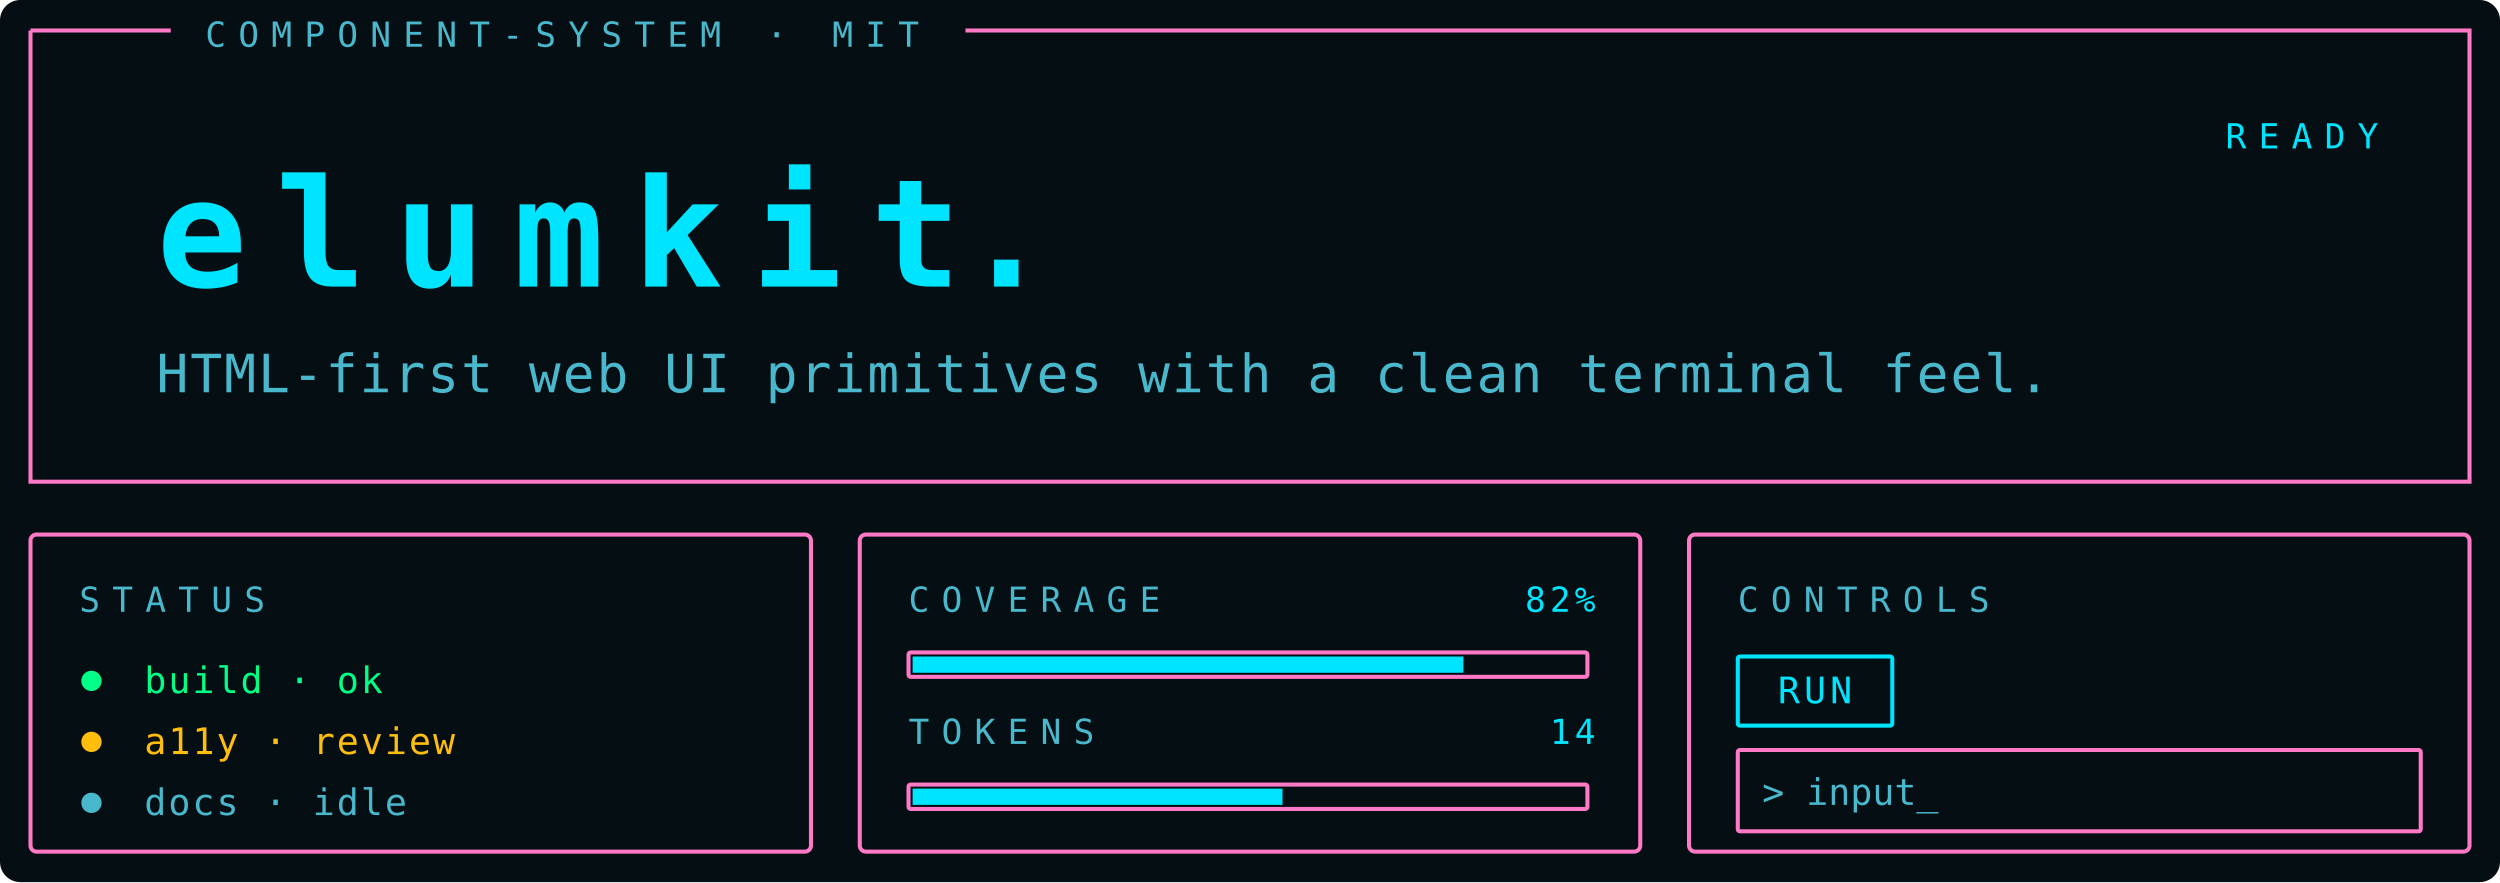
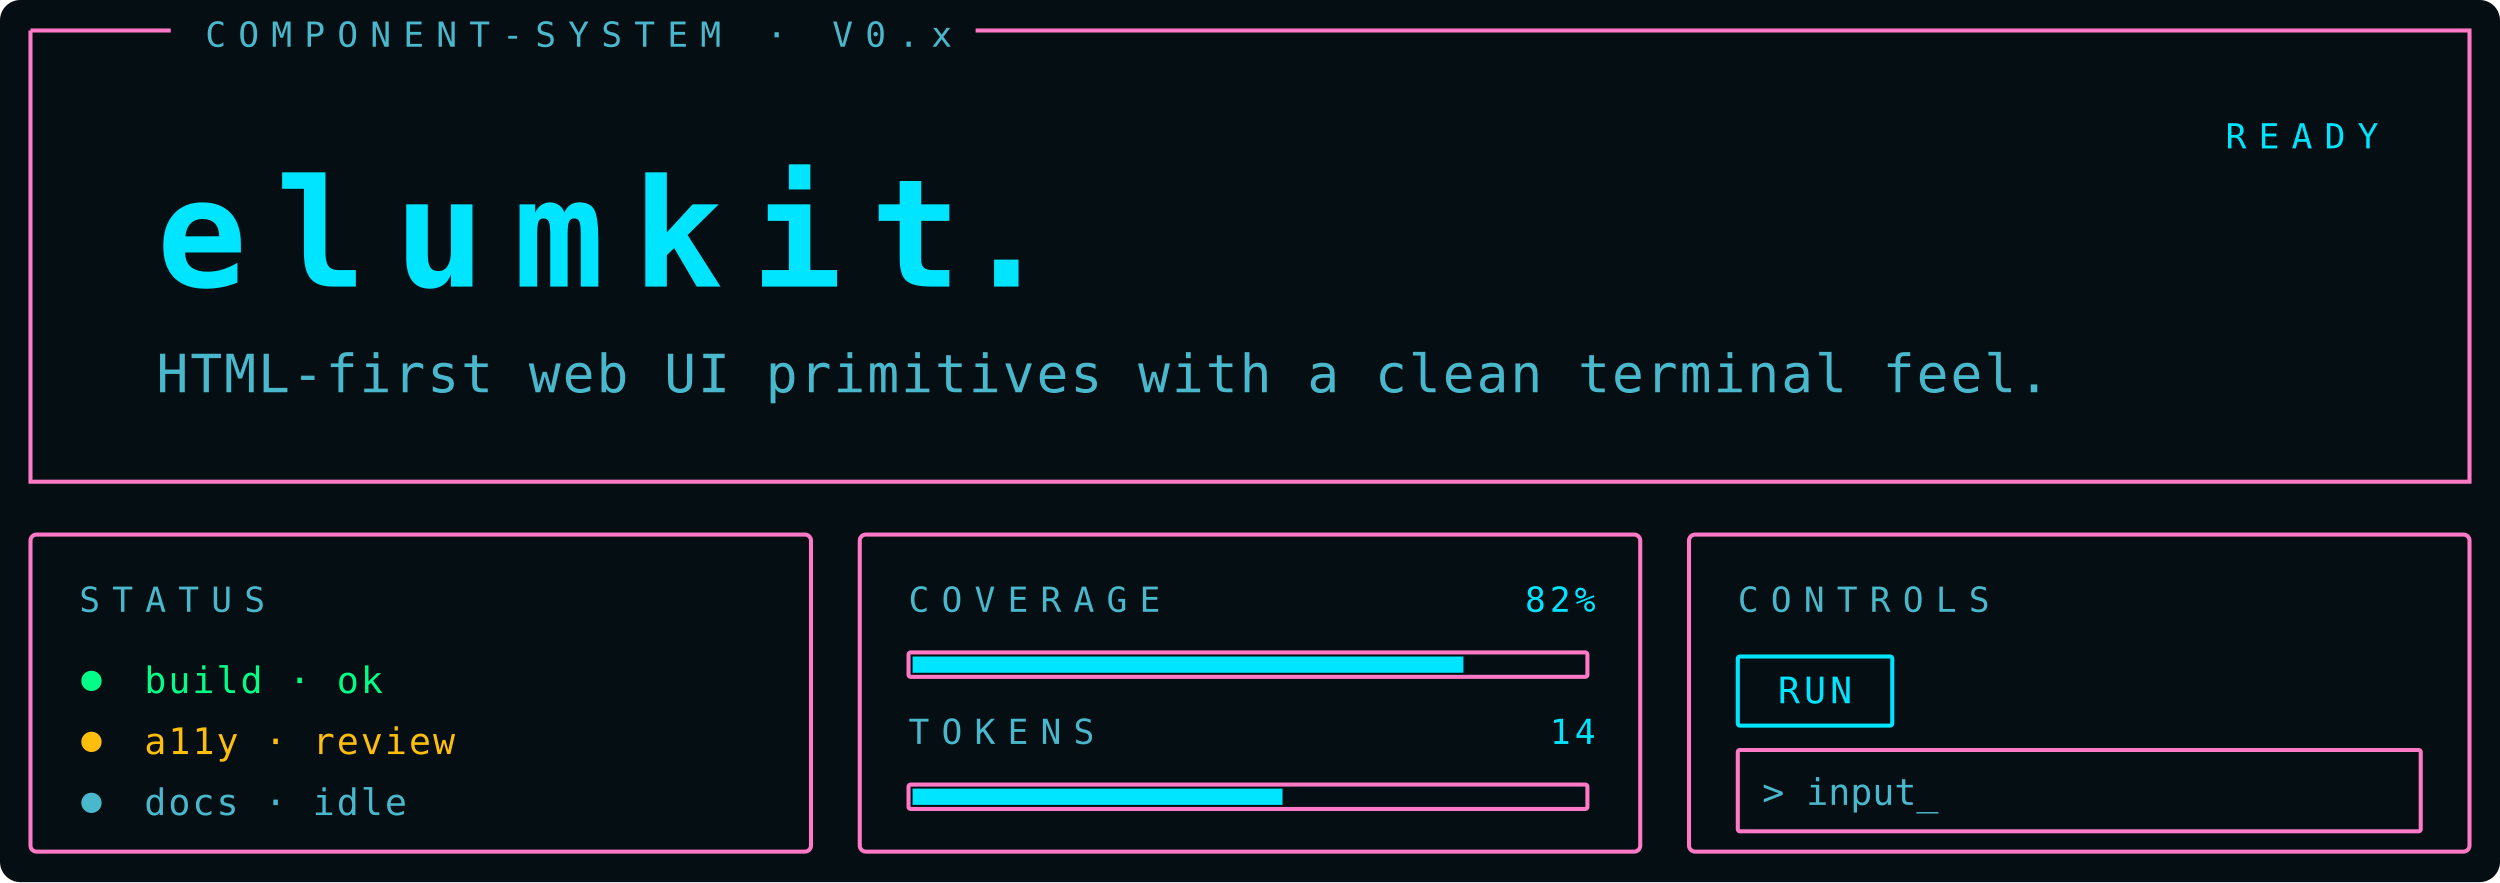
<svg xmlns="http://www.w3.org/2000/svg" viewBox="25 9 1230 434" width="1230" height="434">
  <defs>
    <style>
      .mono { font-family: ui-monospace, SFMono-Regular, Menlo, Monaco, Consolas, monospace; }
      .label { fill: #4ab8cc; font-size: 17px; letter-spacing: 6px; }
      .copy { fill: #d0f0ff; font-size: 18px; letter-spacing: 1px; }
      .muted { fill: #4ab8cc; }
      .accent { fill: #00e5ff; }
      .accent-fill { fill: #00e5ff; }
      .brand { fill: #00e5ff; }
      .success { fill: #00ff87; }
      .warn { fill: #ffbe0b; }
      .idle { fill: #4ab8cc; }
      .frame { fill: none; stroke: #ff79c6; stroke-width: 2; }
      .accent-frame { fill: none; stroke: #00e5ff; stroke-width: 2; }
    </style>
  </defs>
  <rect x="25" y="9" width="1230" height="434" rx="10" fill="#050e12" />
-   <path d="M40 24 V246 H1240 V24 H500 M40 24 H109" class="frame" />
-   <text x="126" y="32" class="mono label">COMPONENT-SYSTEM · MIT</text>
+   <path d="M40 24 V246 H1240 V24 H505 M40 24 H109" class="frame" />
+   <text x="126" y="32" class="mono label">COMPONENT-SYSTEM · V0.x</text>
  <text x="1120" y="82" class="mono label accent">READY</text>
  <text x="102" y="150" class="mono brand" font-size="74" font-weight="600" letter-spacing="14">elumkit<tspan class="accent">.</tspan>
  </text>
  <text x="102" y="202" class="mono muted" font-size="26" letter-spacing="1">HTML-first web UI primitives with a clean terminal feel.</text>
  <rect x="40" y="272" width="384" height="156" rx="3" class="frame" />
  <text x="64" y="310" class="mono label">STATUS</text>
  <circle cx="70" cy="344" r="5" class="success" />
  <text x="96" y="350" class="mono copy success">build · ok</text>
  <circle cx="70" cy="374" r="5" class="warn" />
  <text x="96" y="380" class="mono copy warn">a11y · review</text>
  <circle cx="70" cy="404" r="5" class="idle" />
  <text x="96" y="410" class="mono copy idle">docs · idle</text>
  <rect x="448" y="272" width="384" height="156" rx="3" class="frame" />
  <text x="472" y="310" class="mono label">COVERAGE</text>
  <text x="810" y="310" text-anchor="end" class="mono accent" font-size="17" letter-spacing="2">82%</text>
  <rect x="472" y="330" width="334" height="12" rx="1" class="frame" />
  <rect x="474" y="332" width="271" height="8" class="accent-fill" />
  <text x="472" y="375" class="mono label">TOKENS</text>
  <text x="810" y="375" text-anchor="end" class="mono accent" font-size="17" letter-spacing="2">14</text>
  <rect x="472" y="395" width="334" height="12" rx="1" class="frame" />
  <rect x="474" y="397" width="182" height="8" class="accent-fill" />
  <rect x="856" y="272" width="384" height="156" rx="3" class="frame" />
  <text x="880" y="310" class="mono label">CONTROLS</text>
  <rect x="880" y="332" width="76" height="34" rx="1" class="accent-frame" />
  <text x="918" y="355" text-anchor="middle" class="mono accent" font-size="18" letter-spacing="2">RUN</text>
  <rect x="880" y="378" width="336" height="40" rx="1" class="frame" />
  <text x="892" y="405" class="mono muted" font-size="18">&gt; input_</text>
</svg>
